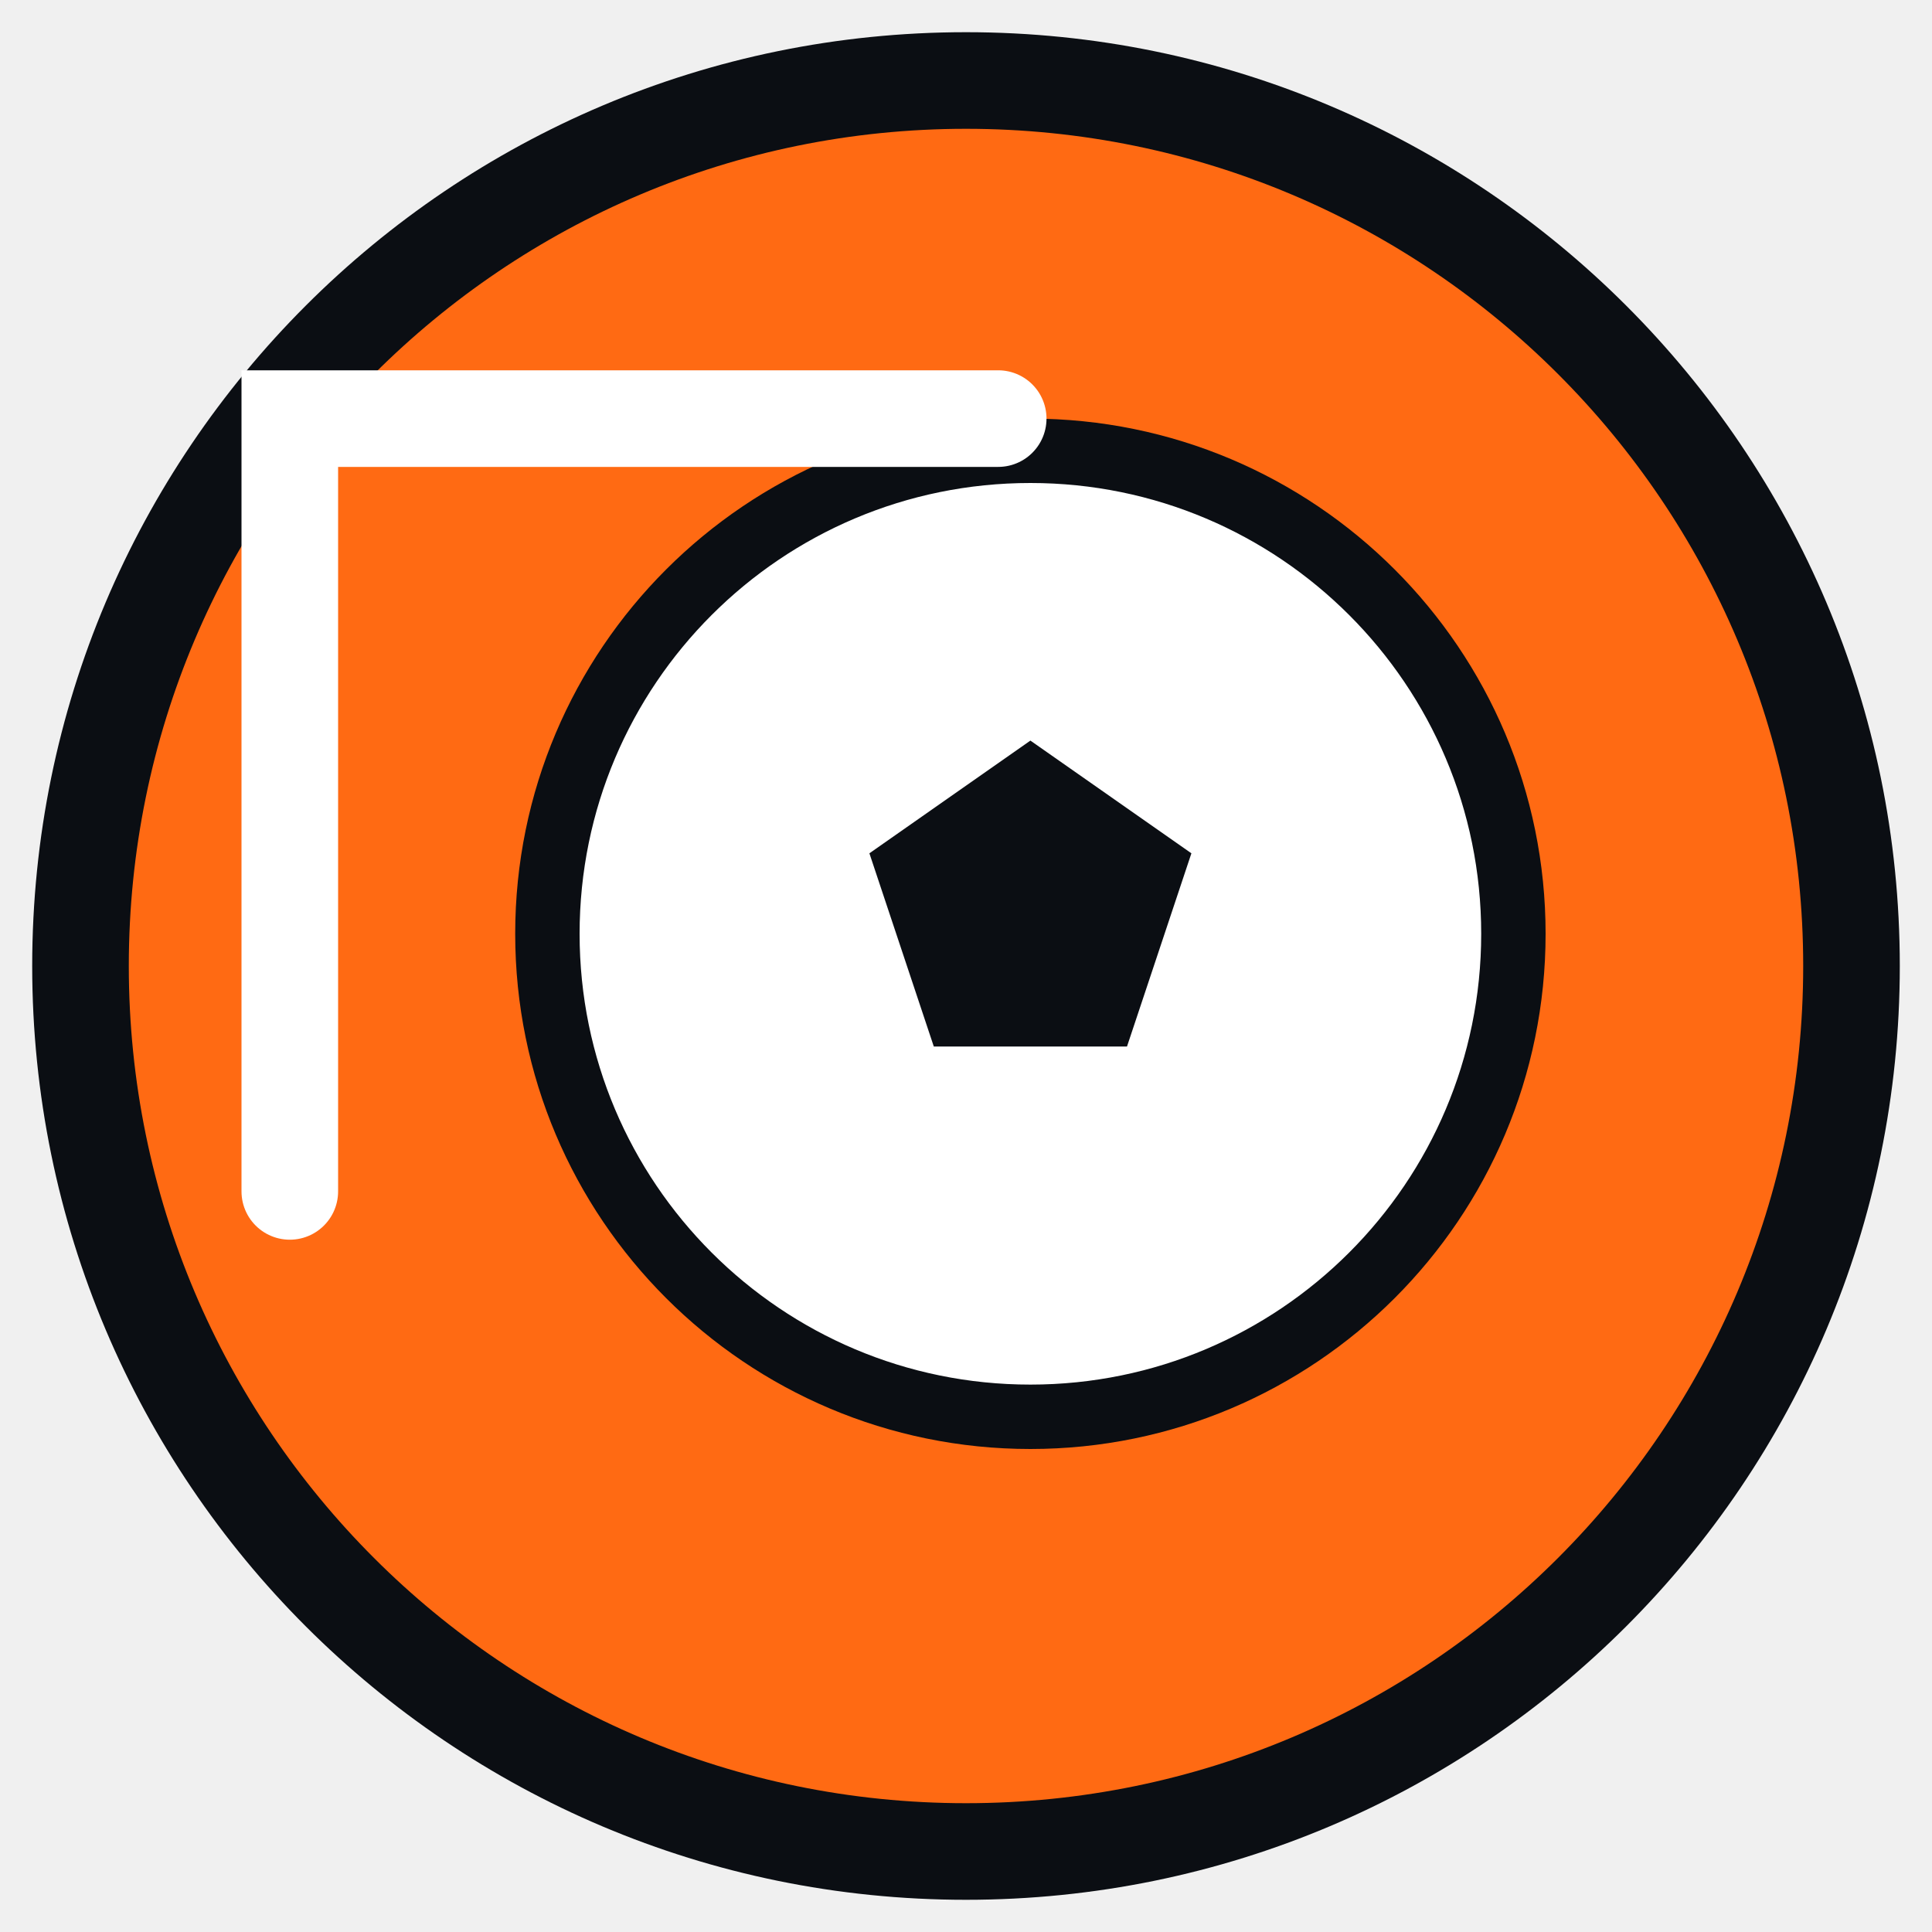
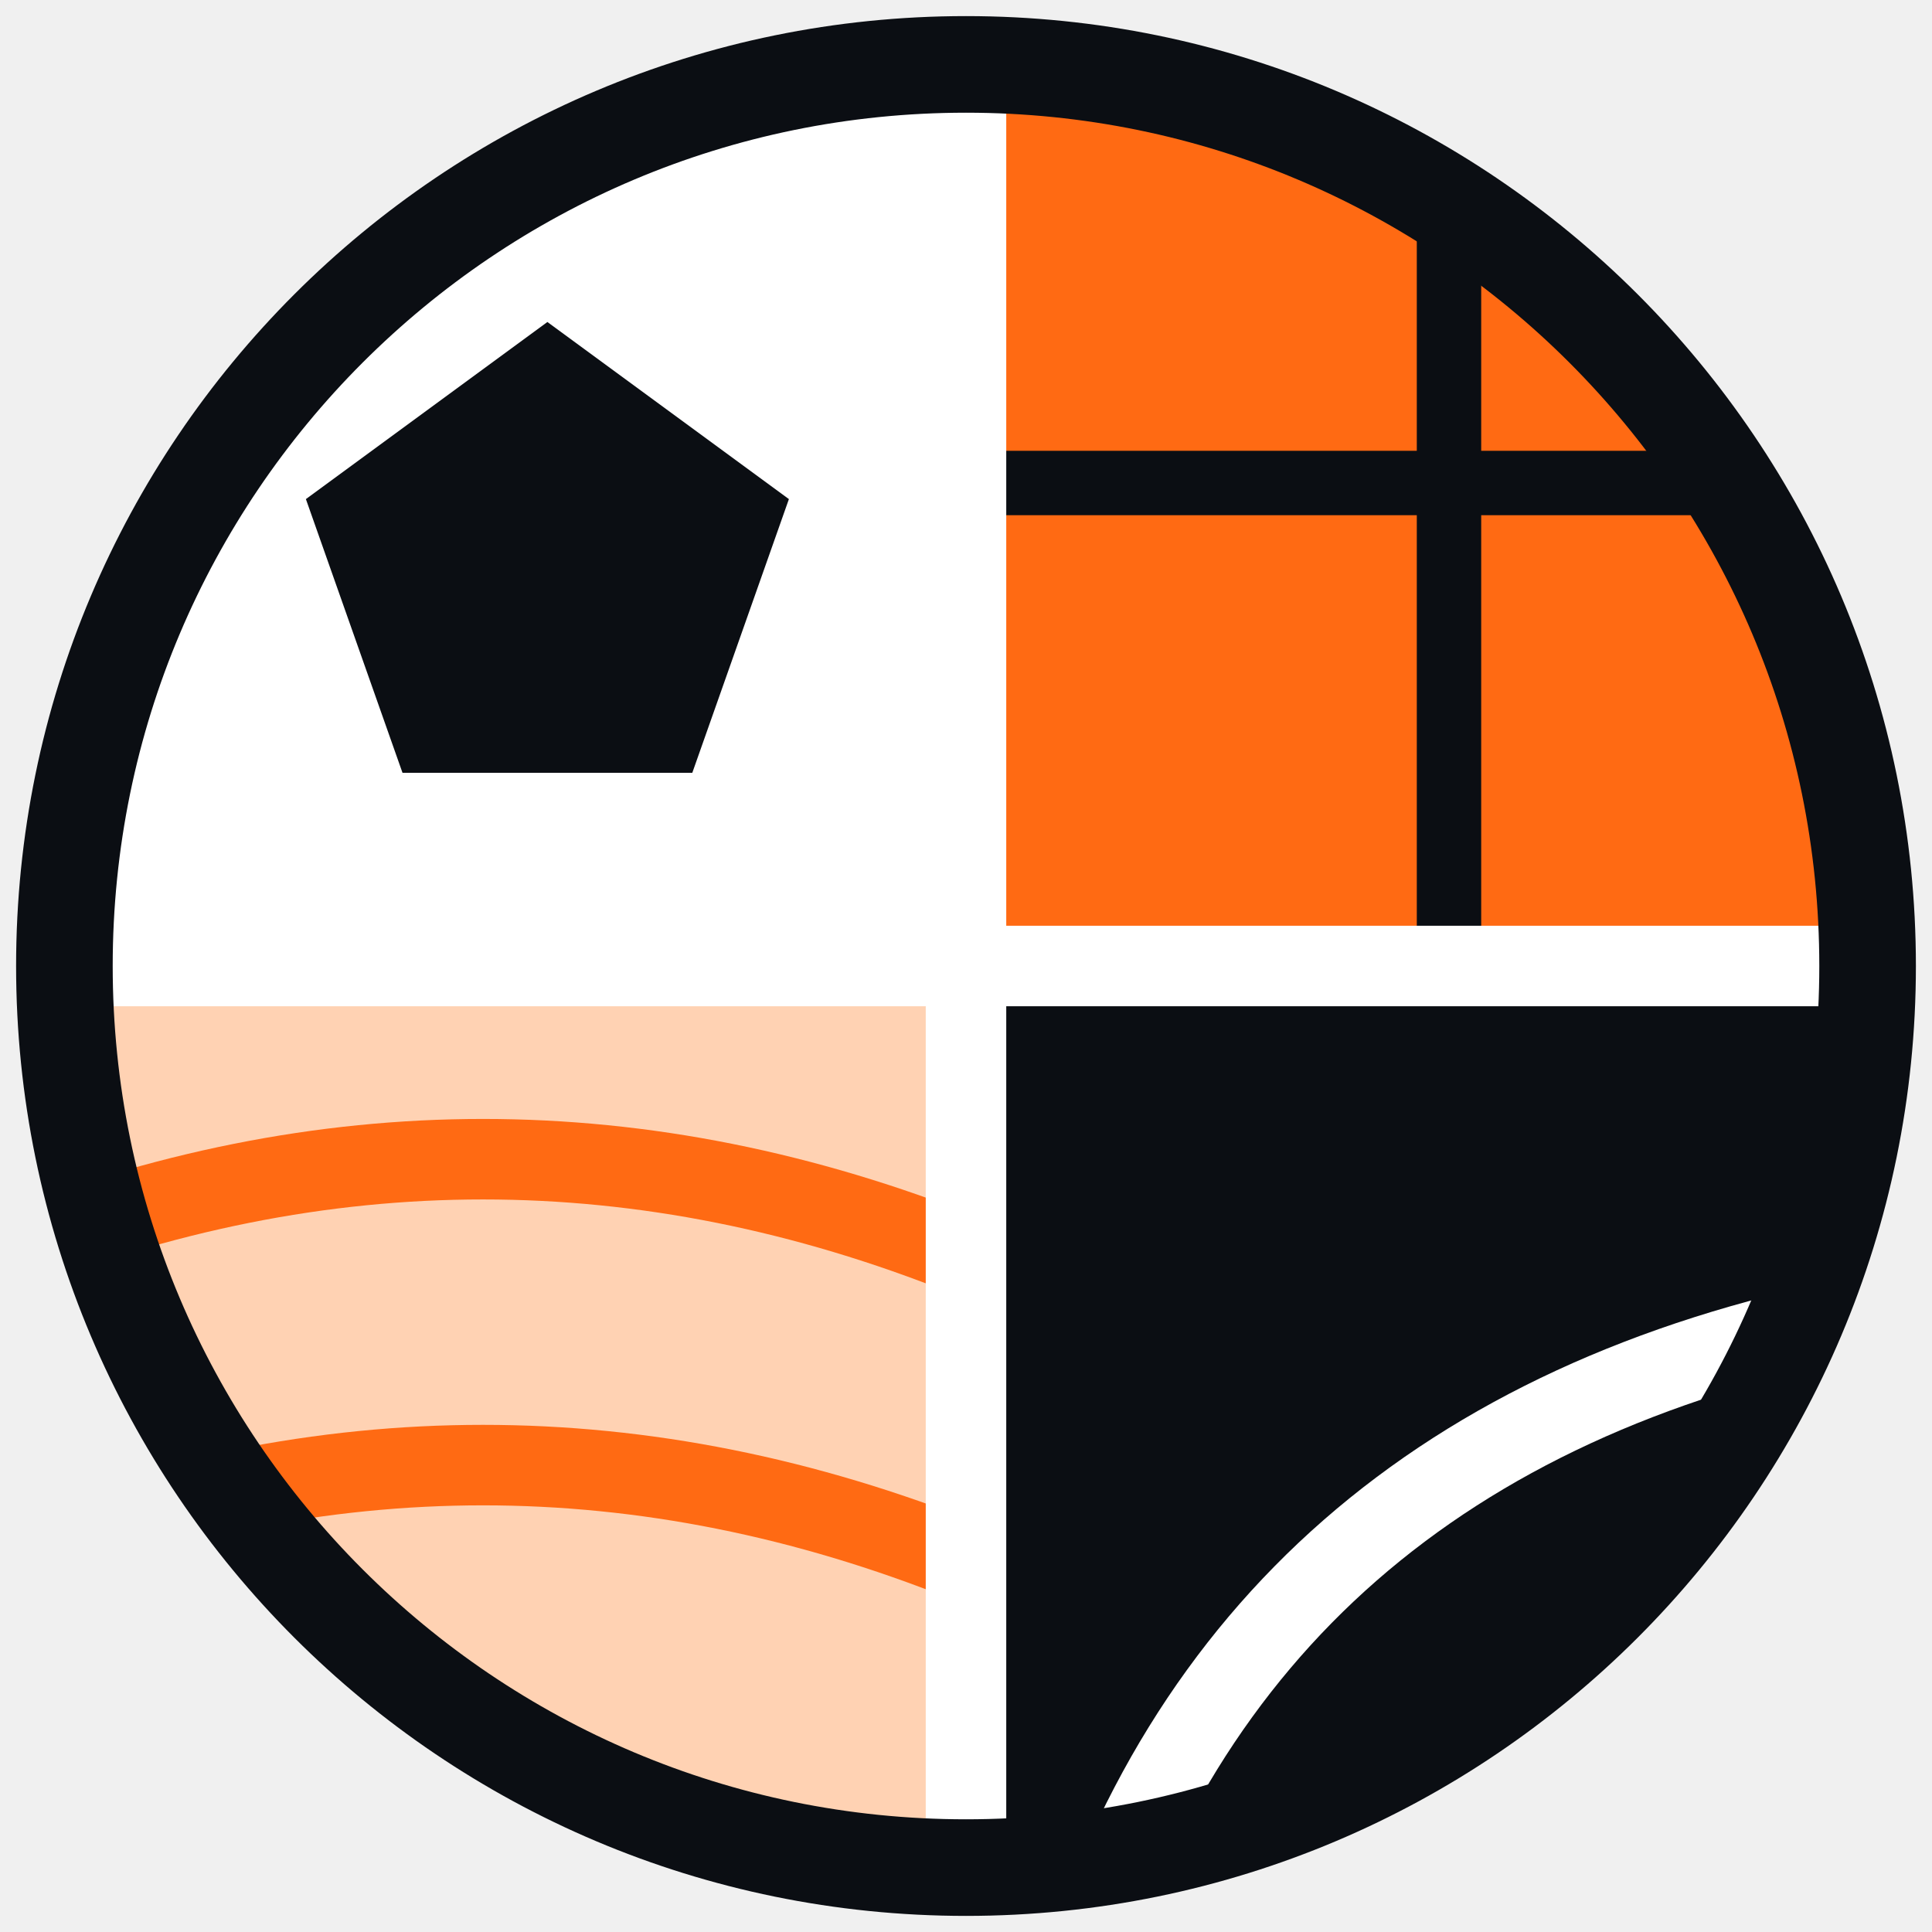
<svg xmlns="http://www.w3.org/2000/svg" viewBox="0 0 120 120">
-   <circle cx="60" cy="60" r="58" fill="#0b0e13" />
-   <circle cx="60" cy="60" r="52" fill="#ff6a13" />
-   <circle cx="64" cy="58" r="30" fill="#fff" stroke="#0b0e13" stroke-width="4" />
-   <polygon points="64,46 74,53 70,65 58,65 54,53" fill="#0b0e13" />
-   <path d="M18 74V26h44" fill="none" stroke="#fff" stroke-width="6" stroke-linecap="round" />
+   <clipPath id="b">
+     <circle cx="60" cy="60" r="56" />
+   </clipPath>
+   <g clip-path="url(#b)">
+     <rect width="60" height="60" fill="#fff" />
+     <polygon points="34,20 49,31 43,48 25,48 19,31" fill="#0b0e13" />
+     <rect x="60" width="60" height="60" fill="#ff6a13" />
+     <path d="M90 0v60M60 30h60" stroke="#0b0e13" stroke-width="4" />
+     <rect y="60" width="60" height="60" fill="#ffd2b3" />
+     <path d="M0 78q30-12 60 0M0 97q30-12 60 0" fill="none" stroke="#ff6a13" stroke-width="5" />
+     <rect x="60" y="60" width="60" height="60" fill="#0b0e13" />
+     <path d="M68 120q12-33 52-39" fill="none" stroke="#fff" stroke-width="5" />
+   </g>
+   <path d="M4 60h112M60 4v112" stroke="#fff" stroke-width="5" />
+   <circle cx="60" cy="60" r="56" fill="none" stroke="#0b0e13" stroke-width="6" />
</svg>
